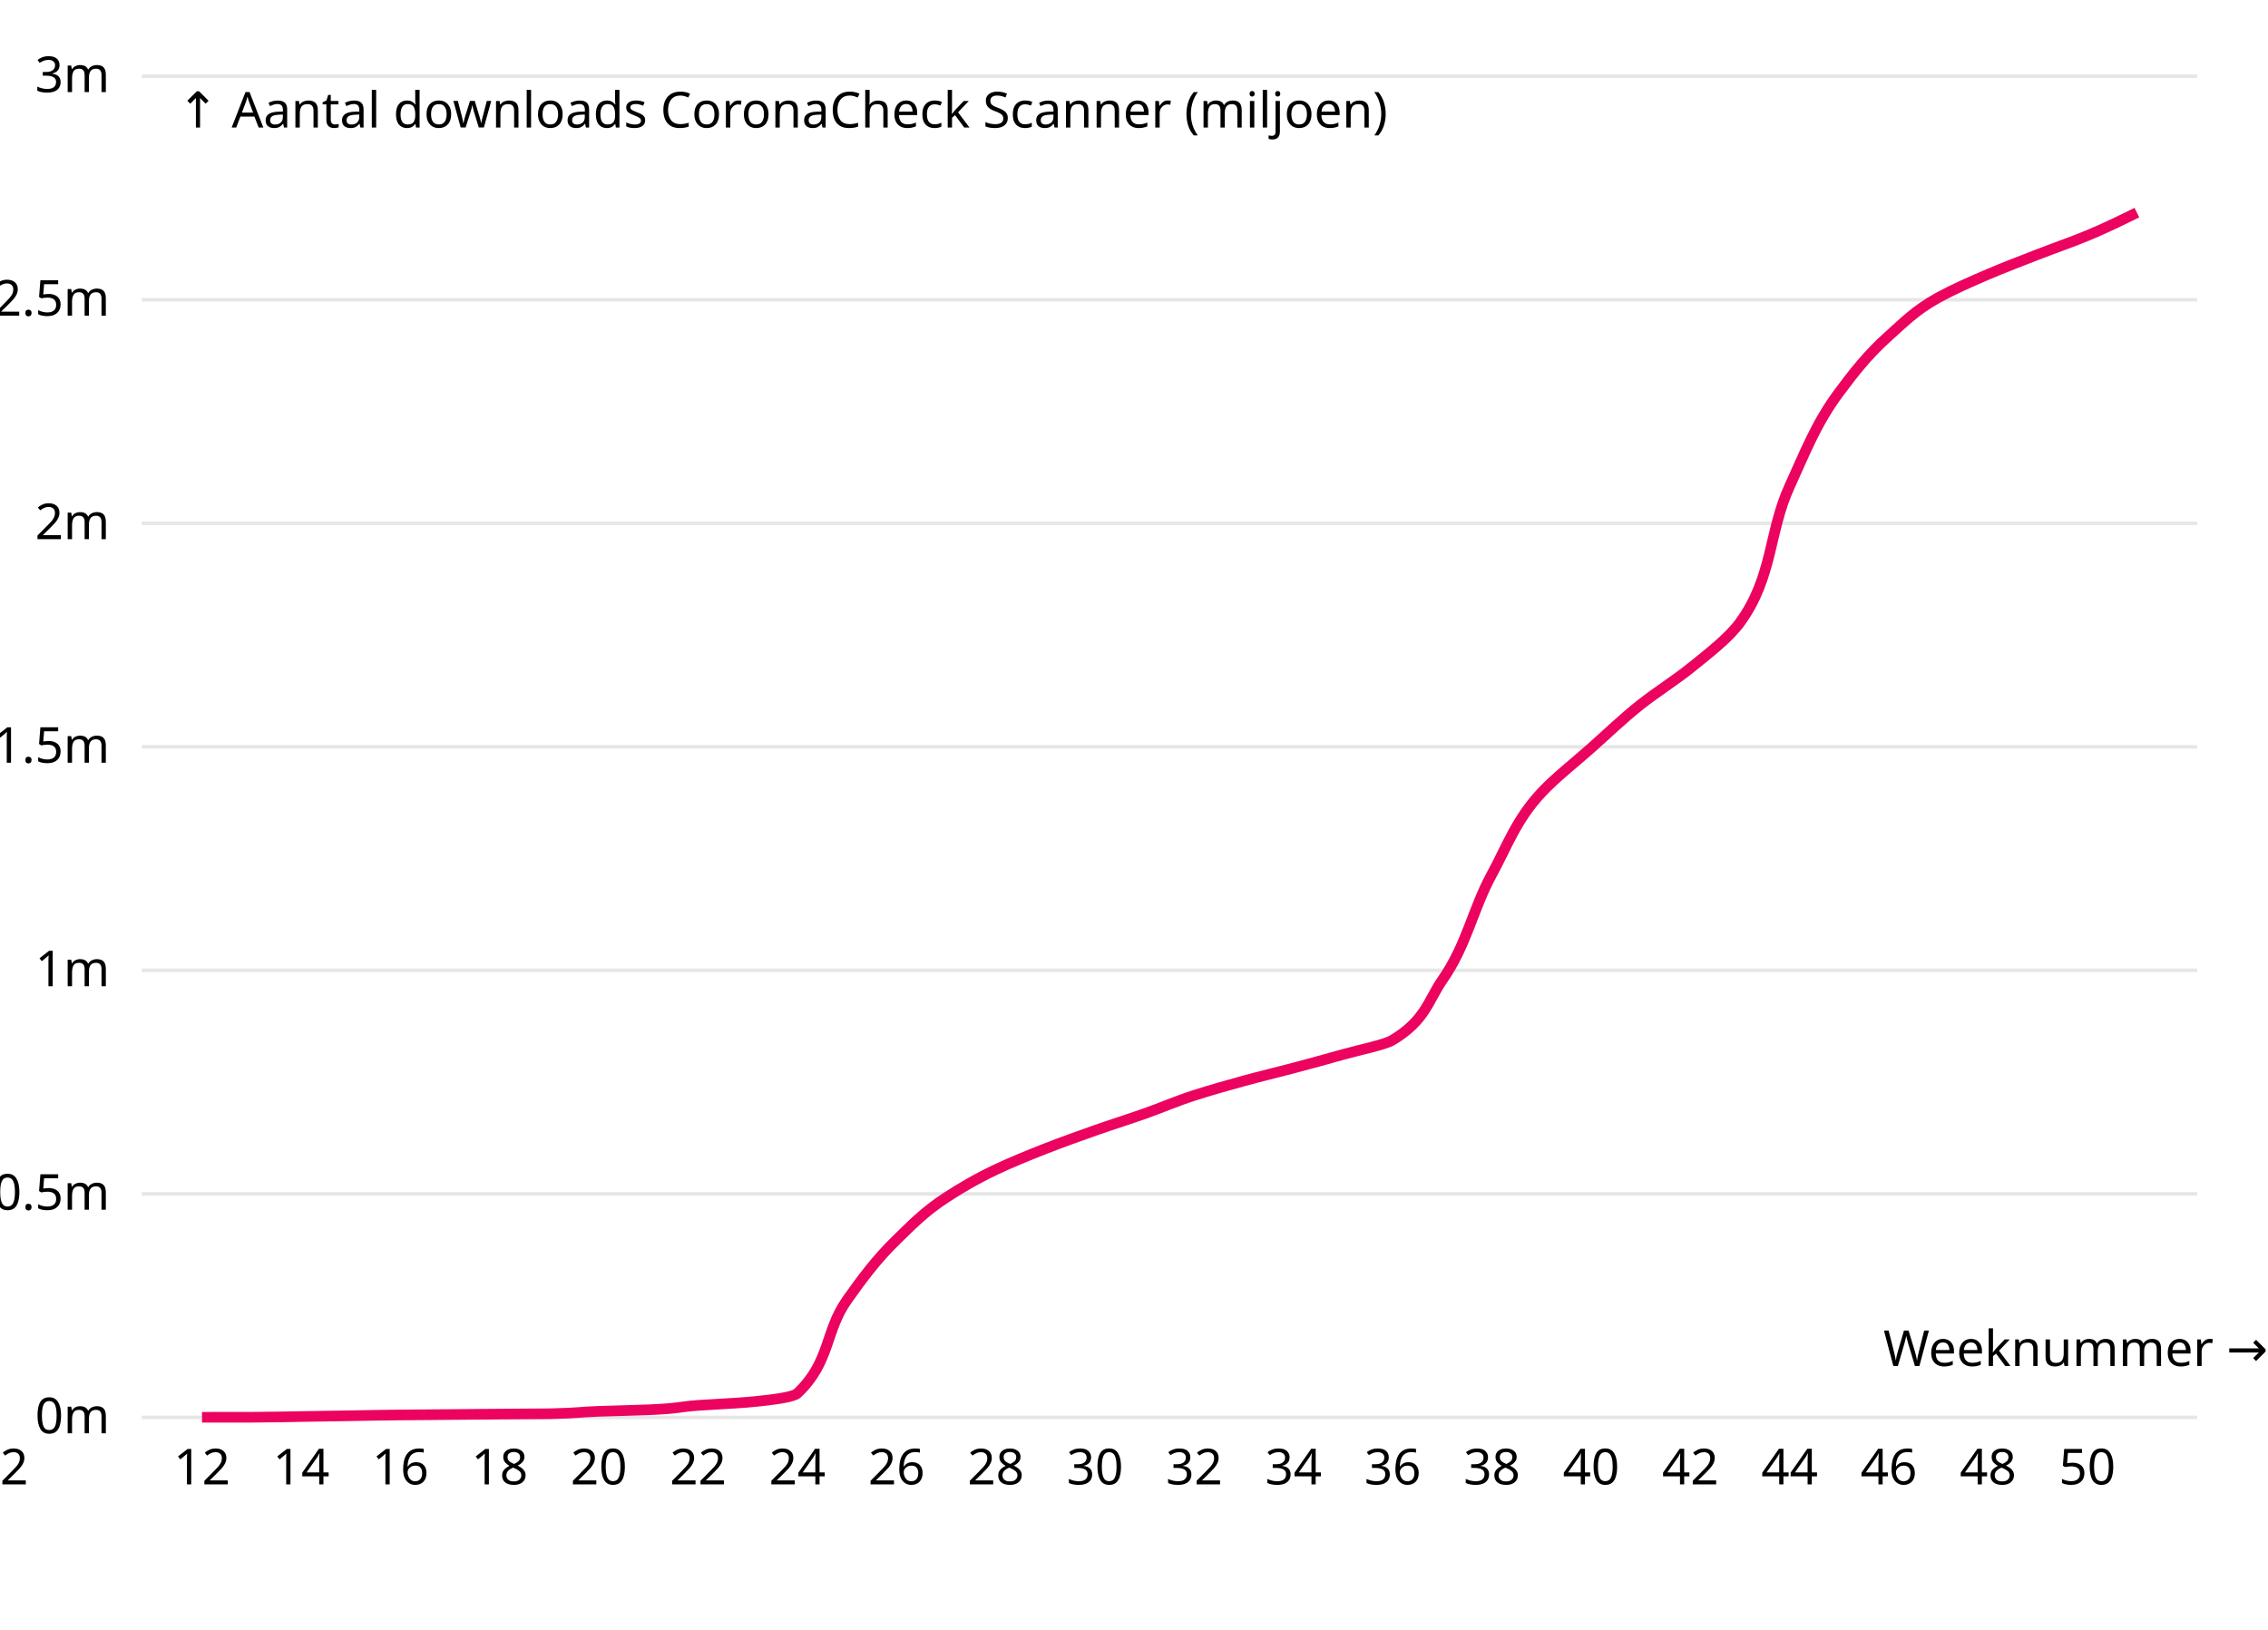
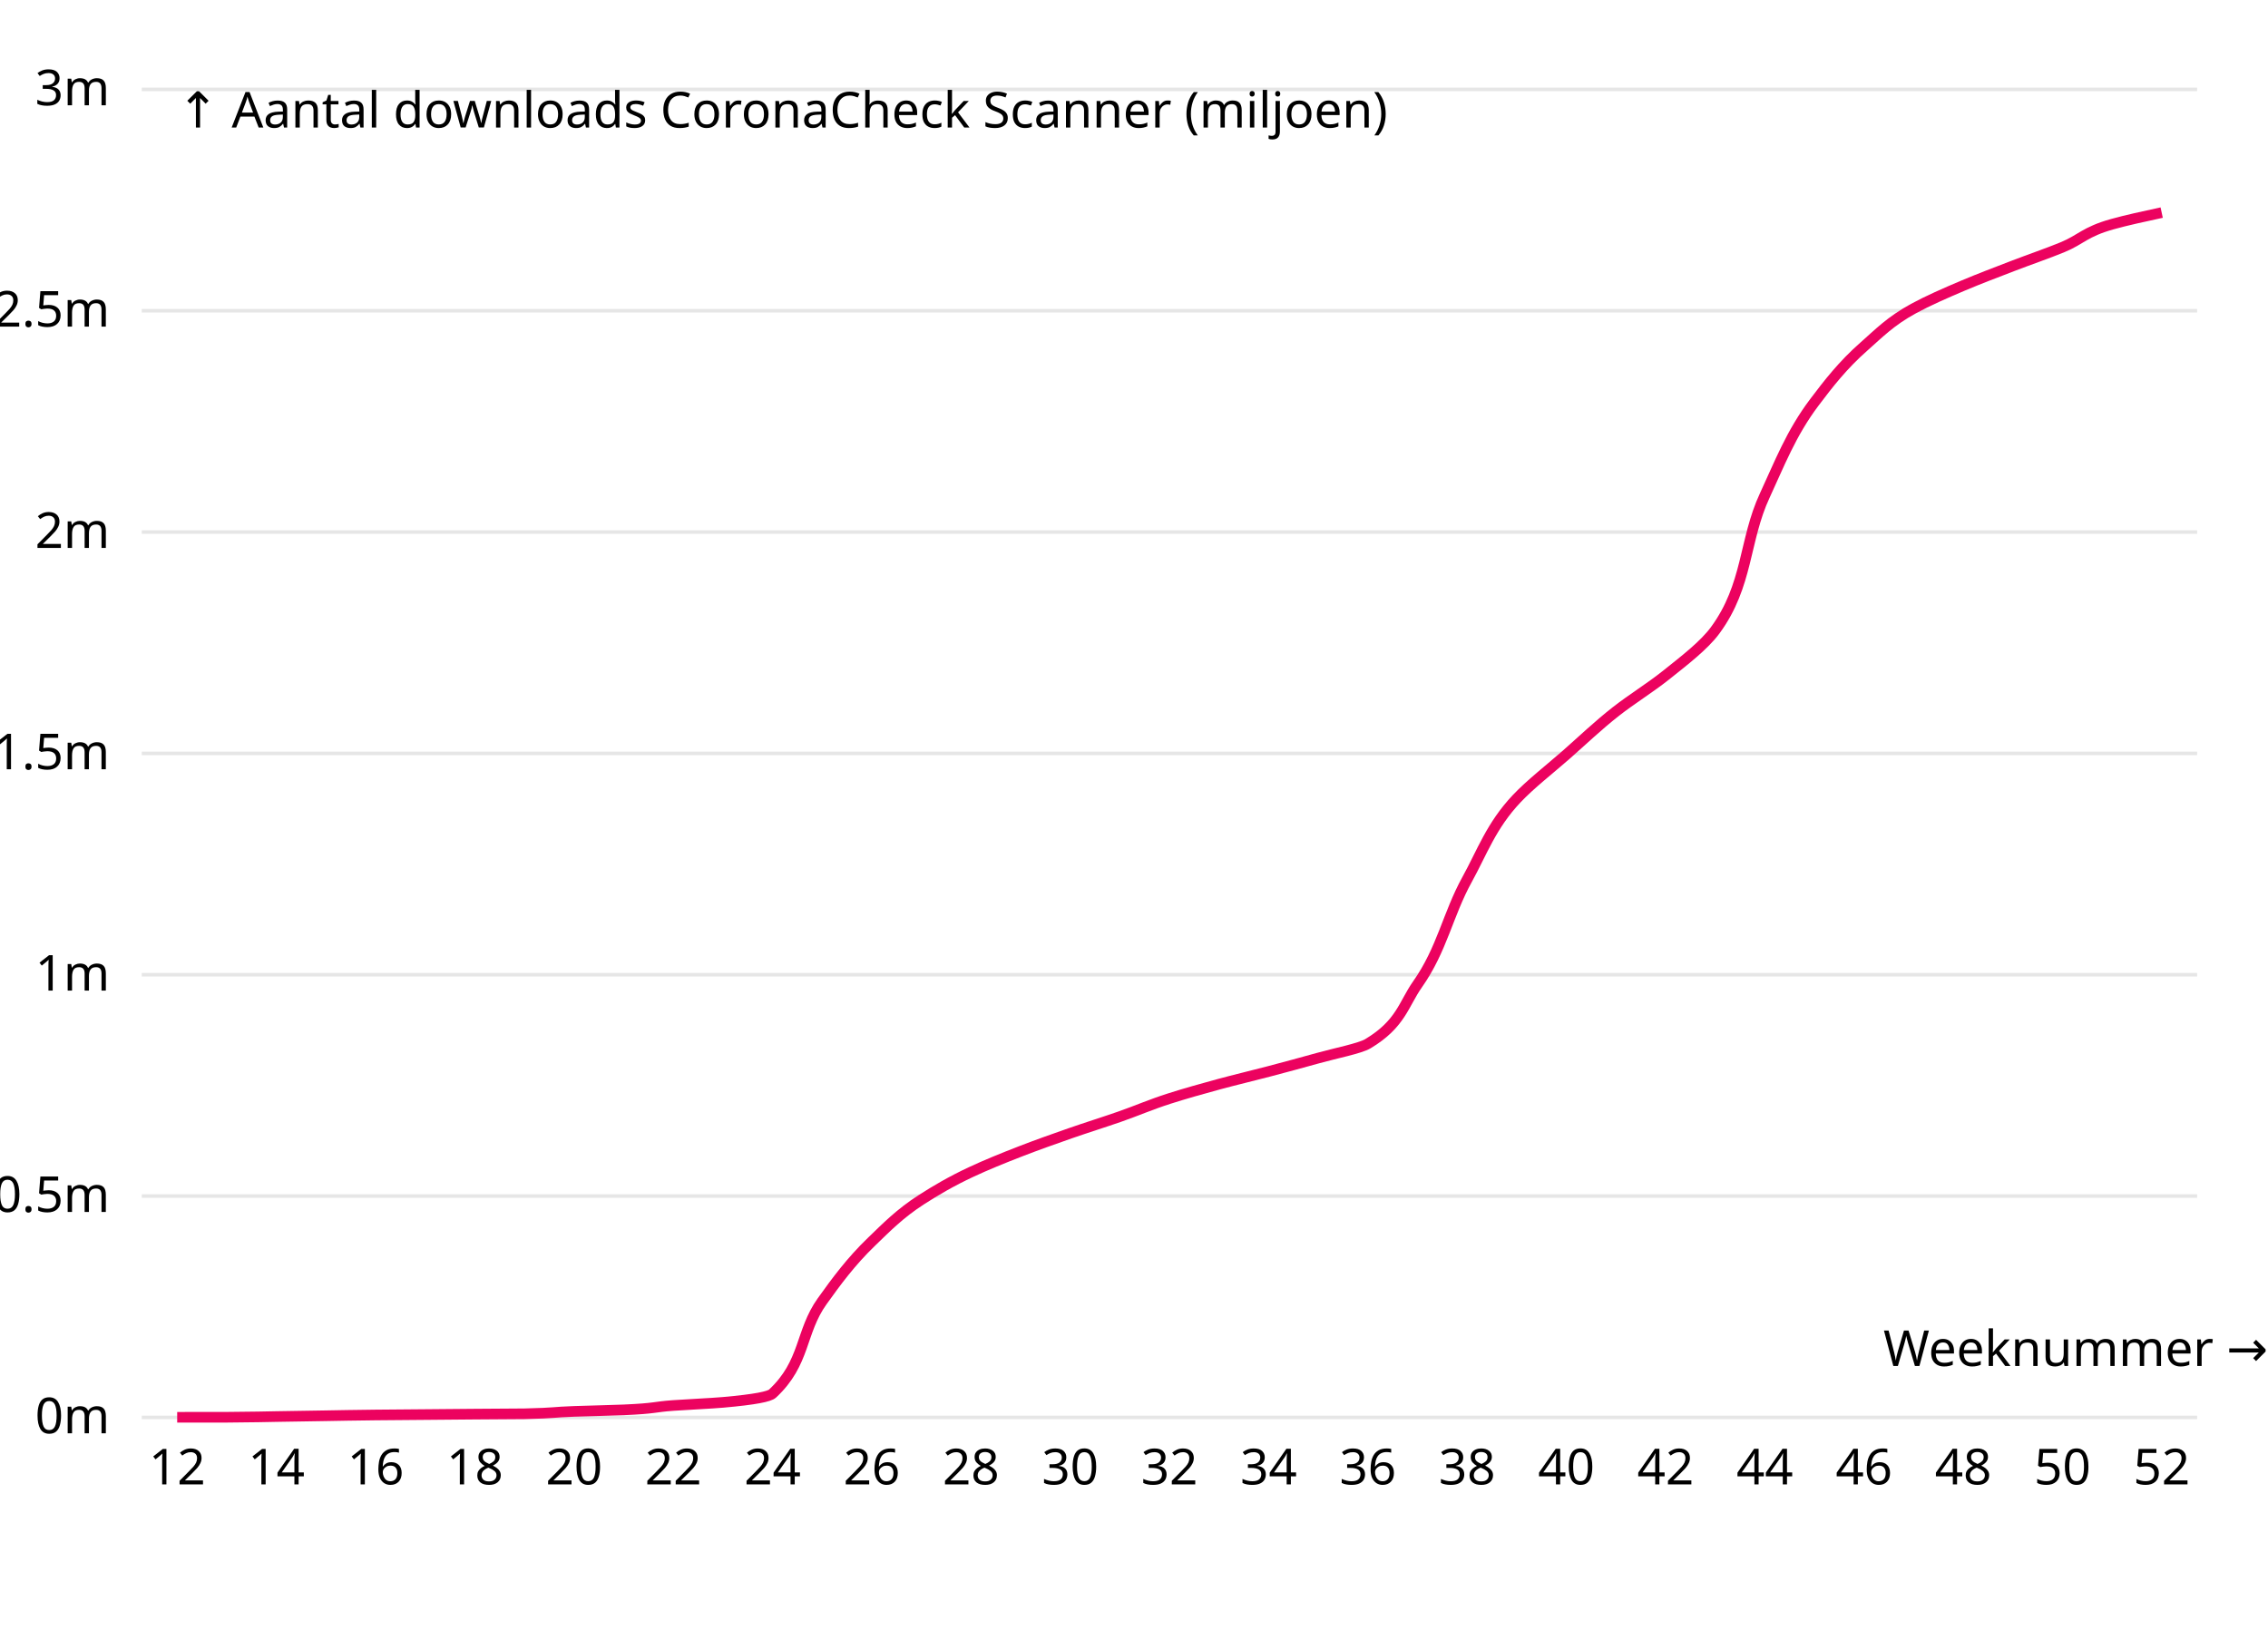
<svg xmlns="http://www.w3.org/2000/svg" class="plot" fill="currentColor" text-anchor="middle" width="640" height="460" viewBox="0 0 640 400" style="font-family: 'RO Sans', sans-serif; font-size: 14px;">
  <g transform="translate(40,0)" fill="none" text-anchor="end">
-     <g class="tick" opacity="1" transform="translate(0,370.0299)">
+     <g class="tick" opacity="1" transform="translate(0,370.0296)">
      <line stroke="currentColor" x2="0" />
      <line stroke="currentColor" x2="580" stroke-opacity="0.1" />
      <text fill="currentColor" x="-9" dy="0.32em">0m</text>
    </g>
-     <g class="tick" opacity="1" transform="translate(0,306.9446)">
+     <g class="tick" opacity="1" transform="translate(0,307.5632)">
      <line stroke="currentColor" x2="0" />
      <line stroke="currentColor" x2="580" stroke-opacity="0.1" />
      <text fill="currentColor" x="-9" dy="0.32em">0.5m</text>
    </g>
-     <g class="tick" opacity="1" transform="translate(0,243.8594)">
+     <g class="tick" opacity="1" transform="translate(0,245.0968)">
      <line stroke="currentColor" x2="0" />
      <line stroke="currentColor" x2="580" stroke-opacity="0.1" />
      <text fill="currentColor" x="-9" dy="0.32em">1m</text>
    </g>
-     <g class="tick" opacity="1" transform="translate(0,180.7741)">
+     <g class="tick" opacity="1" transform="translate(0,182.6304)">
      <line stroke="currentColor" x2="0" />
      <line stroke="currentColor" x2="580" stroke-opacity="0.1" />
      <text fill="currentColor" x="-9" dy="0.32em">1.5m</text>
    </g>
-     <g class="tick" opacity="1" transform="translate(0,117.6889)">
+     <g class="tick" opacity="1" transform="translate(0,120.164)">
      <line stroke="currentColor" x2="0" />
      <line stroke="currentColor" x2="580" stroke-opacity="0.1" />
      <text fill="currentColor" x="-9" dy="0.32em">2m</text>
    </g>
-     <g class="tick" opacity="1" transform="translate(0,54.60363)">
+     <g class="tick" opacity="1" transform="translate(0,57.6976)">
      <line stroke="currentColor" x2="0" />
      <line stroke="currentColor" x2="580" stroke-opacity="0.1" />
      <text fill="currentColor" x="-9" dy="0.32em">2.5m</text>
    </g>
-     <g class="tick" opacity="1" transform="translate(0,-8.481627)">
+     <g class="tick" opacity="1" transform="translate(0,-4.768799)">
      <line stroke="currentColor" x2="0" />
      <line stroke="currentColor" x2="580" stroke-opacity="0.1" />
      <text fill="currentColor" x="-9" dy="0.32em">3m</text>
    </g>
    <text fill="currentColor" transform="translate(10,20)" dy="-1em" text-anchor="start">↑ Aantal downloads CoronaCheck Scanner (miljoen)</text>
  </g>
  <g transform="translate(0,370)" fill="none" text-anchor="middle">
-     <g class="tick" opacity="1" transform="translate(57,0)">
+     <g class="tick" opacity="1" transform="translate(50,0)">
      <line stroke="currentColor" y2="0" />
      <text fill="currentColor" y="9" dy="0.71em">12</text>
    </g>
-     <g class="tick" opacity="1" transform="translate(85,0)">
+     <g class="tick" opacity="1" transform="translate(78,0)">
      <line stroke="currentColor" y2="0" />
      <text fill="currentColor" y="9" dy="0.71em">14</text>
    </g>
-     <g class="tick" opacity="1" transform="translate(113,0)">
+     <g class="tick" opacity="1" transform="translate(106,0)">
      <line stroke="currentColor" y2="0" />
      <text fill="currentColor" y="9" dy="0.71em">16</text>
    </g>
-     <g class="tick" opacity="1" transform="translate(141,0)">
+     <g class="tick" opacity="1" transform="translate(134,0)">
      <line stroke="currentColor" y2="0" />
      <text fill="currentColor" y="9" dy="0.71em">18</text>
    </g>
-     <g class="tick" opacity="1" transform="translate(169,0)">
+     <g class="tick" opacity="1" transform="translate(162,0)">
      <line stroke="currentColor" y2="0" />
      <text fill="currentColor" y="9" dy="0.71em">20</text>
    </g>
-     <g class="tick" opacity="1" transform="translate(197,0)">
+     <g class="tick" opacity="1" transform="translate(190,0)">
      <line stroke="currentColor" y2="0" />
      <text fill="currentColor" y="9" dy="0.71em">22</text>
    </g>
-     <g class="tick" opacity="1" transform="translate(225,0)">
+     <g class="tick" opacity="1" transform="translate(218,0)">
      <line stroke="currentColor" y2="0" />
      <text fill="currentColor" y="9" dy="0.71em">24</text>
    </g>
-     <g class="tick" opacity="1" transform="translate(253,0)">
+     <g class="tick" opacity="1" transform="translate(246,0)">
      <line stroke="currentColor" y2="0" />
      <text fill="currentColor" y="9" dy="0.71em">26</text>
    </g>
-     <g class="tick" opacity="1" transform="translate(281,0)">
+     <g class="tick" opacity="1" transform="translate(274,0)">
      <line stroke="currentColor" y2="0" />
      <text fill="currentColor" y="9" dy="0.71em">28</text>
    </g>
-     <g class="tick" opacity="1" transform="translate(309,0)">
+     <g class="tick" opacity="1" transform="translate(302,0)">
      <line stroke="currentColor" y2="0" />
      <text fill="currentColor" y="9" dy="0.71em">30</text>
    </g>
-     <g class="tick" opacity="1" transform="translate(337,0)">
+     <g class="tick" opacity="1" transform="translate(330,0)">
      <line stroke="currentColor" y2="0" />
      <text fill="currentColor" y="9" dy="0.71em">32</text>
    </g>
-     <g class="tick" opacity="1" transform="translate(365,0)">
+     <g class="tick" opacity="1" transform="translate(358,0)">
      <line stroke="currentColor" y2="0" />
      <text fill="currentColor" y="9" dy="0.71em">34</text>
    </g>
-     <g class="tick" opacity="1" transform="translate(393,0)">
+     <g class="tick" opacity="1" transform="translate(386,0)">
      <line stroke="currentColor" y2="0" />
      <text fill="currentColor" y="9" dy="0.71em">36</text>
    </g>
-     <g class="tick" opacity="1" transform="translate(421,0)">
+     <g class="tick" opacity="1" transform="translate(414,0)">
      <line stroke="currentColor" y2="0" />
      <text fill="currentColor" y="9" dy="0.71em">38</text>
    </g>
-     <g class="tick" opacity="1" transform="translate(449,0)">
+     <g class="tick" opacity="1" transform="translate(442,0)">
      <line stroke="currentColor" y2="0" />
      <text fill="currentColor" y="9" dy="0.71em">40</text>
    </g>
-     <g class="tick" opacity="1" transform="translate(477,0)">
+     <g class="tick" opacity="1" transform="translate(470,0)">
      <line stroke="currentColor" y2="0" />
      <text fill="currentColor" y="9" dy="0.71em">42</text>
    </g>
-     <g class="tick" opacity="1" transform="translate(505,0)">
+     <g class="tick" opacity="1" transform="translate(498,0)">
      <line stroke="currentColor" y2="0" />
      <text fill="currentColor" y="9" dy="0.71em">44</text>
    </g>
-     <g class="tick" opacity="1" transform="translate(533,0)">
+     <g class="tick" opacity="1" transform="translate(526,0)">
      <line stroke="currentColor" y2="0" />
      <text fill="currentColor" y="9" dy="0.71em">46</text>
    </g>
-     <g class="tick" opacity="1" transform="translate(561,0)">
+     <g class="tick" opacity="1" transform="translate(554,0)">
      <line stroke="currentColor" y2="0" />
      <text fill="currentColor" y="9" dy="0.71em">48</text>
    </g>
-     <g class="tick" opacity="1" transform="translate(589,0)">
+     <g class="tick" opacity="1" transform="translate(582,0)">
      <line stroke="currentColor" y2="0" />
      <text fill="currentColor" y="9" dy="0.71em">50</text>
    </g>
-     <g class="tick" opacity="1" transform="translate(NaN,0)">
+     <g class="tick" opacity="1" transform="translate(610,0)">
      <line stroke="currentColor" y2="0" />
      <text fill="currentColor" y="9" dy="0.71em">52</text>
    </g>
    <text fill="currentColor" transform="translate(640,-10)" dy="-0.32em" text-anchor="end">Weeknummer →</text>
  </g>
  <g fill="none" stroke="#ec025f" stroke-width="3" stroke-miterlimit="1">
-     <path d="M57,370C63.726,369.996,70.453,369.992,71,369.988C80.333,369.921,80.57,369.853,85,369.786C89.964,369.71,94.24,369.635,99,369.559C103.58,369.487,105.8,369.414,113,369.341C116.917,369.302,122.427,369.262,127,369.223C131.768,369.181,135.592,369.14,141,369.099C145.216,369.067,153.688,369.035,155,369.003C164.333,368.774,162.672,368.545,169,368.317C173.002,368.172,179.755,368.028,183,367.883C192.333,367.467,191.235,367.051,197,366.635C201.109,366.339,207.689,366.043,211,365.746C220.333,364.911,224.111,364.075,225,363.239C234.333,354.469,232.791,345.699,239,336.929C243.02,331.251,247.155,325.572,253,319.893C257.09,315.92,260.887,311.947,267,307.974C271.036,305.351,275.453,302.727,281,300.104C285.169,298.132,289.956,296.16,295,294.187C299.382,292.474,304.132,290.761,309,289.048C313.495,287.466,318.511,285.884,323,284.302C327.876,282.585,331.664,280.867,337,279.149C341.244,277.783,346.004,276.416,351,275.05C355.41,273.844,360.459,272.638,365,271.433C369.807,270.156,374.473,268.88,379,267.603C383.826,266.243,390.748,264.882,393,263.522C402.333,257.882,403.065,252.242,407,246.602C413.953,236.636,415.548,226.67,421,216.704C425.2,209.026,427.811,201.349,435,193.672C438.918,189.488,444.286,185.304,449,181.12C453.621,177.018,457.821,172.917,463,168.815C467.312,165.4,472.756,161.985,477,158.57C482.335,154.277,487.873,149.985,491,145.692C500.333,132.879,499.098,120.066,505,107.253C509.077,98.402,512.383,89.551,519,80.7C522.966,75.394,527.022,70.089,533,64.783C537.061,61.179,540.443,57.575,547,53.971C550.973,51.787,555.896,49.603,561,47.419C565.349,45.559,570.221,43.698,575,41.838C579.564,40.06,584.713,38.283,589,36.506C594.232,34.338,598.616,32.169,603,30" />
+     <path d="M50,370C56.726,369.996,63.453,369.992,64,369.988C73.333,369.922,73.57,369.855,78,369.788C82.964,369.713,87.24,369.638,92,369.564C96.58,369.492,98.8,369.42,106,369.348C109.917,369.309,115.427,369.269,120,369.23C124.768,369.189,128.592,369.149,134,369.108C138.216,369.076,146.688,369.044,148,369.012C157.333,368.786,155.672,368.56,162,368.333C166.002,368.19,172.755,368.047,176,367.904C185.333,367.492,184.235,367.08,190,366.668C194.109,366.375,200.689,366.081,204,365.788C213.333,364.96,217.111,364.133,218,363.306C227.333,354.622,225.791,345.938,232,337.254C236.02,331.631,240.155,326.008,246,320.385C250.09,316.451,253.887,312.517,260,308.583C264.036,305.985,268.453,303.387,274,300.789C278.169,298.837,282.956,296.884,288,294.931C292.382,293.235,297.132,291.538,302,289.842C306.495,288.276,311.511,286.709,316,285.143C320.876,283.442,324.664,281.741,330,280.04C334.244,278.687,339.004,277.335,344,275.982C348.41,274.788,353.459,273.594,358,272.399C362.807,271.136,367.473,269.872,372,268.608C376.826,267.261,383.748,265.913,386,264.566C395.333,258.982,396.065,253.397,400,247.812C406.953,237.944,408.548,228.076,414,218.208C418.2,210.606,420.811,203.003,428,195.401C431.918,191.259,437.286,187.116,442,182.973C446.621,178.912,450.821,174.85,456,170.789C460.312,167.407,465.756,164.026,470,160.644C475.335,156.394,480.873,152.143,484,147.892C493.333,135.205,492.098,122.518,498,109.831C502.077,101.067,505.383,92.302,512,83.538C515.966,78.284,520.022,73.031,526,67.777C530.061,64.209,533.443,60.64,540,57.071C543.973,54.909,548.896,52.746,554,50.584C558.349,48.742,563.221,46.899,568,45.057C572.564,43.297,577.725,41.538,582,39.778C587.26,37.613,588.301,35.448,596,33.283C599.892,32.189,604.946,31.094,610,30" />
  </g>
</svg>
